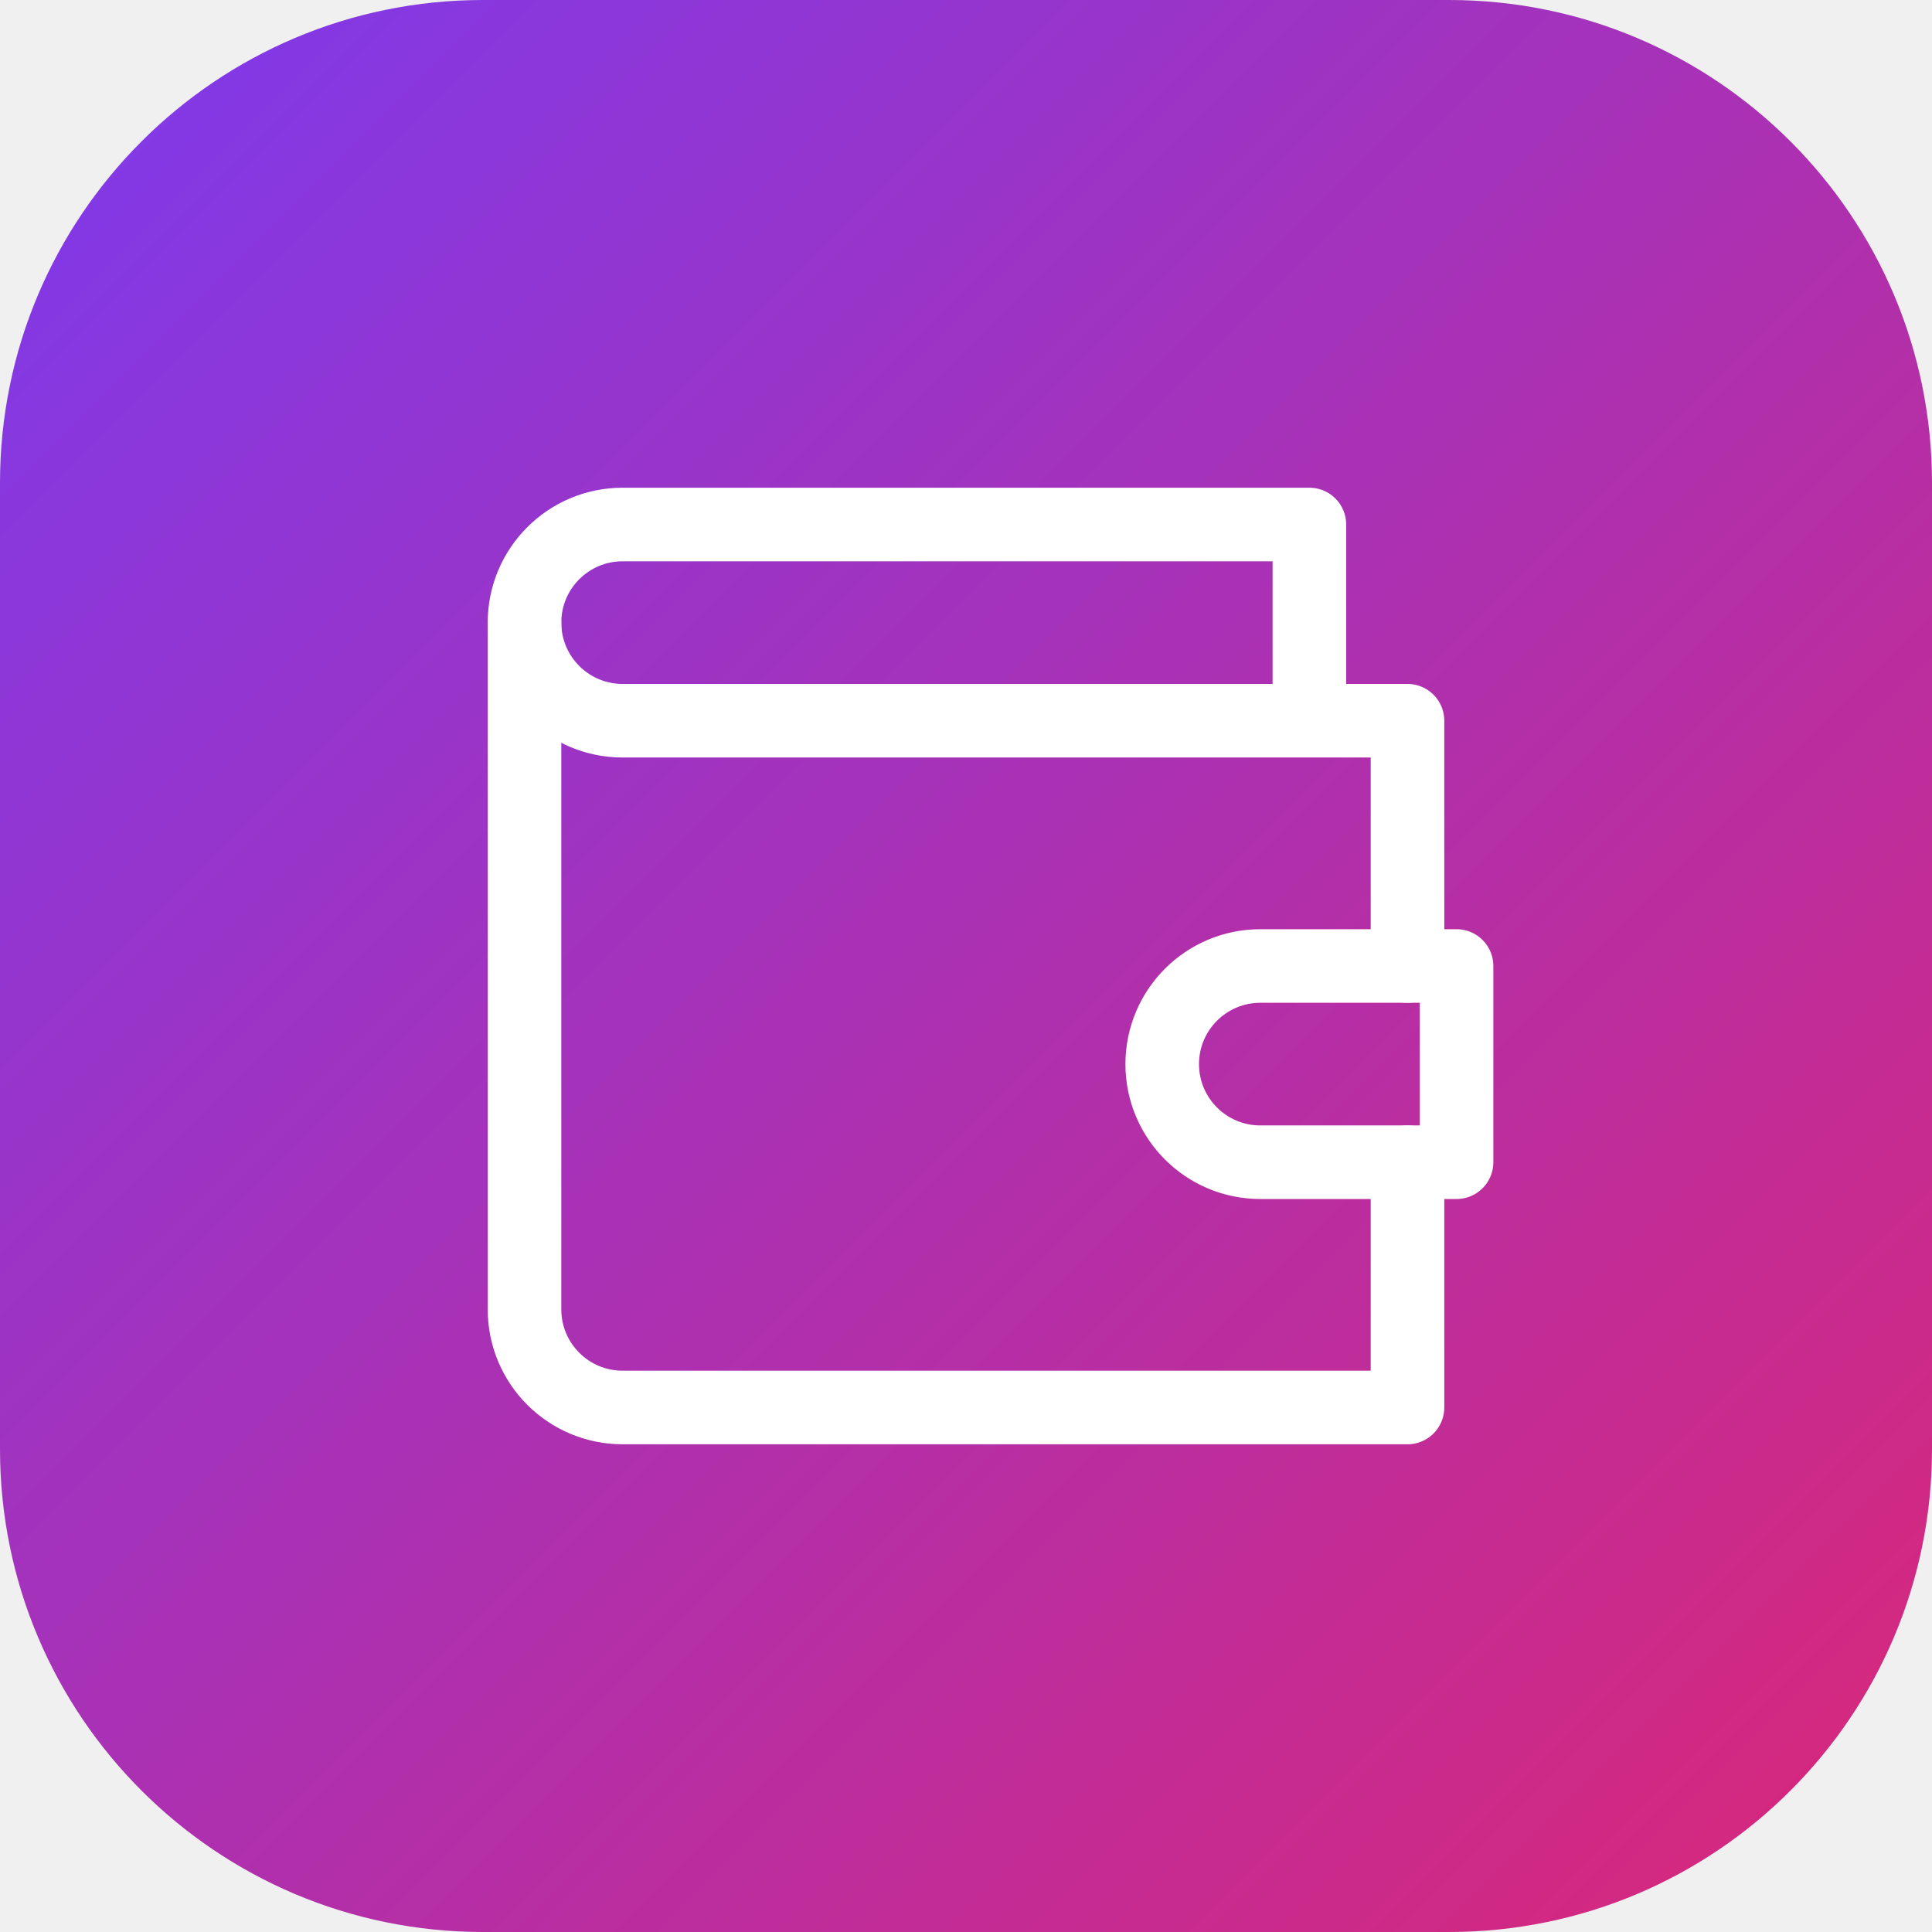
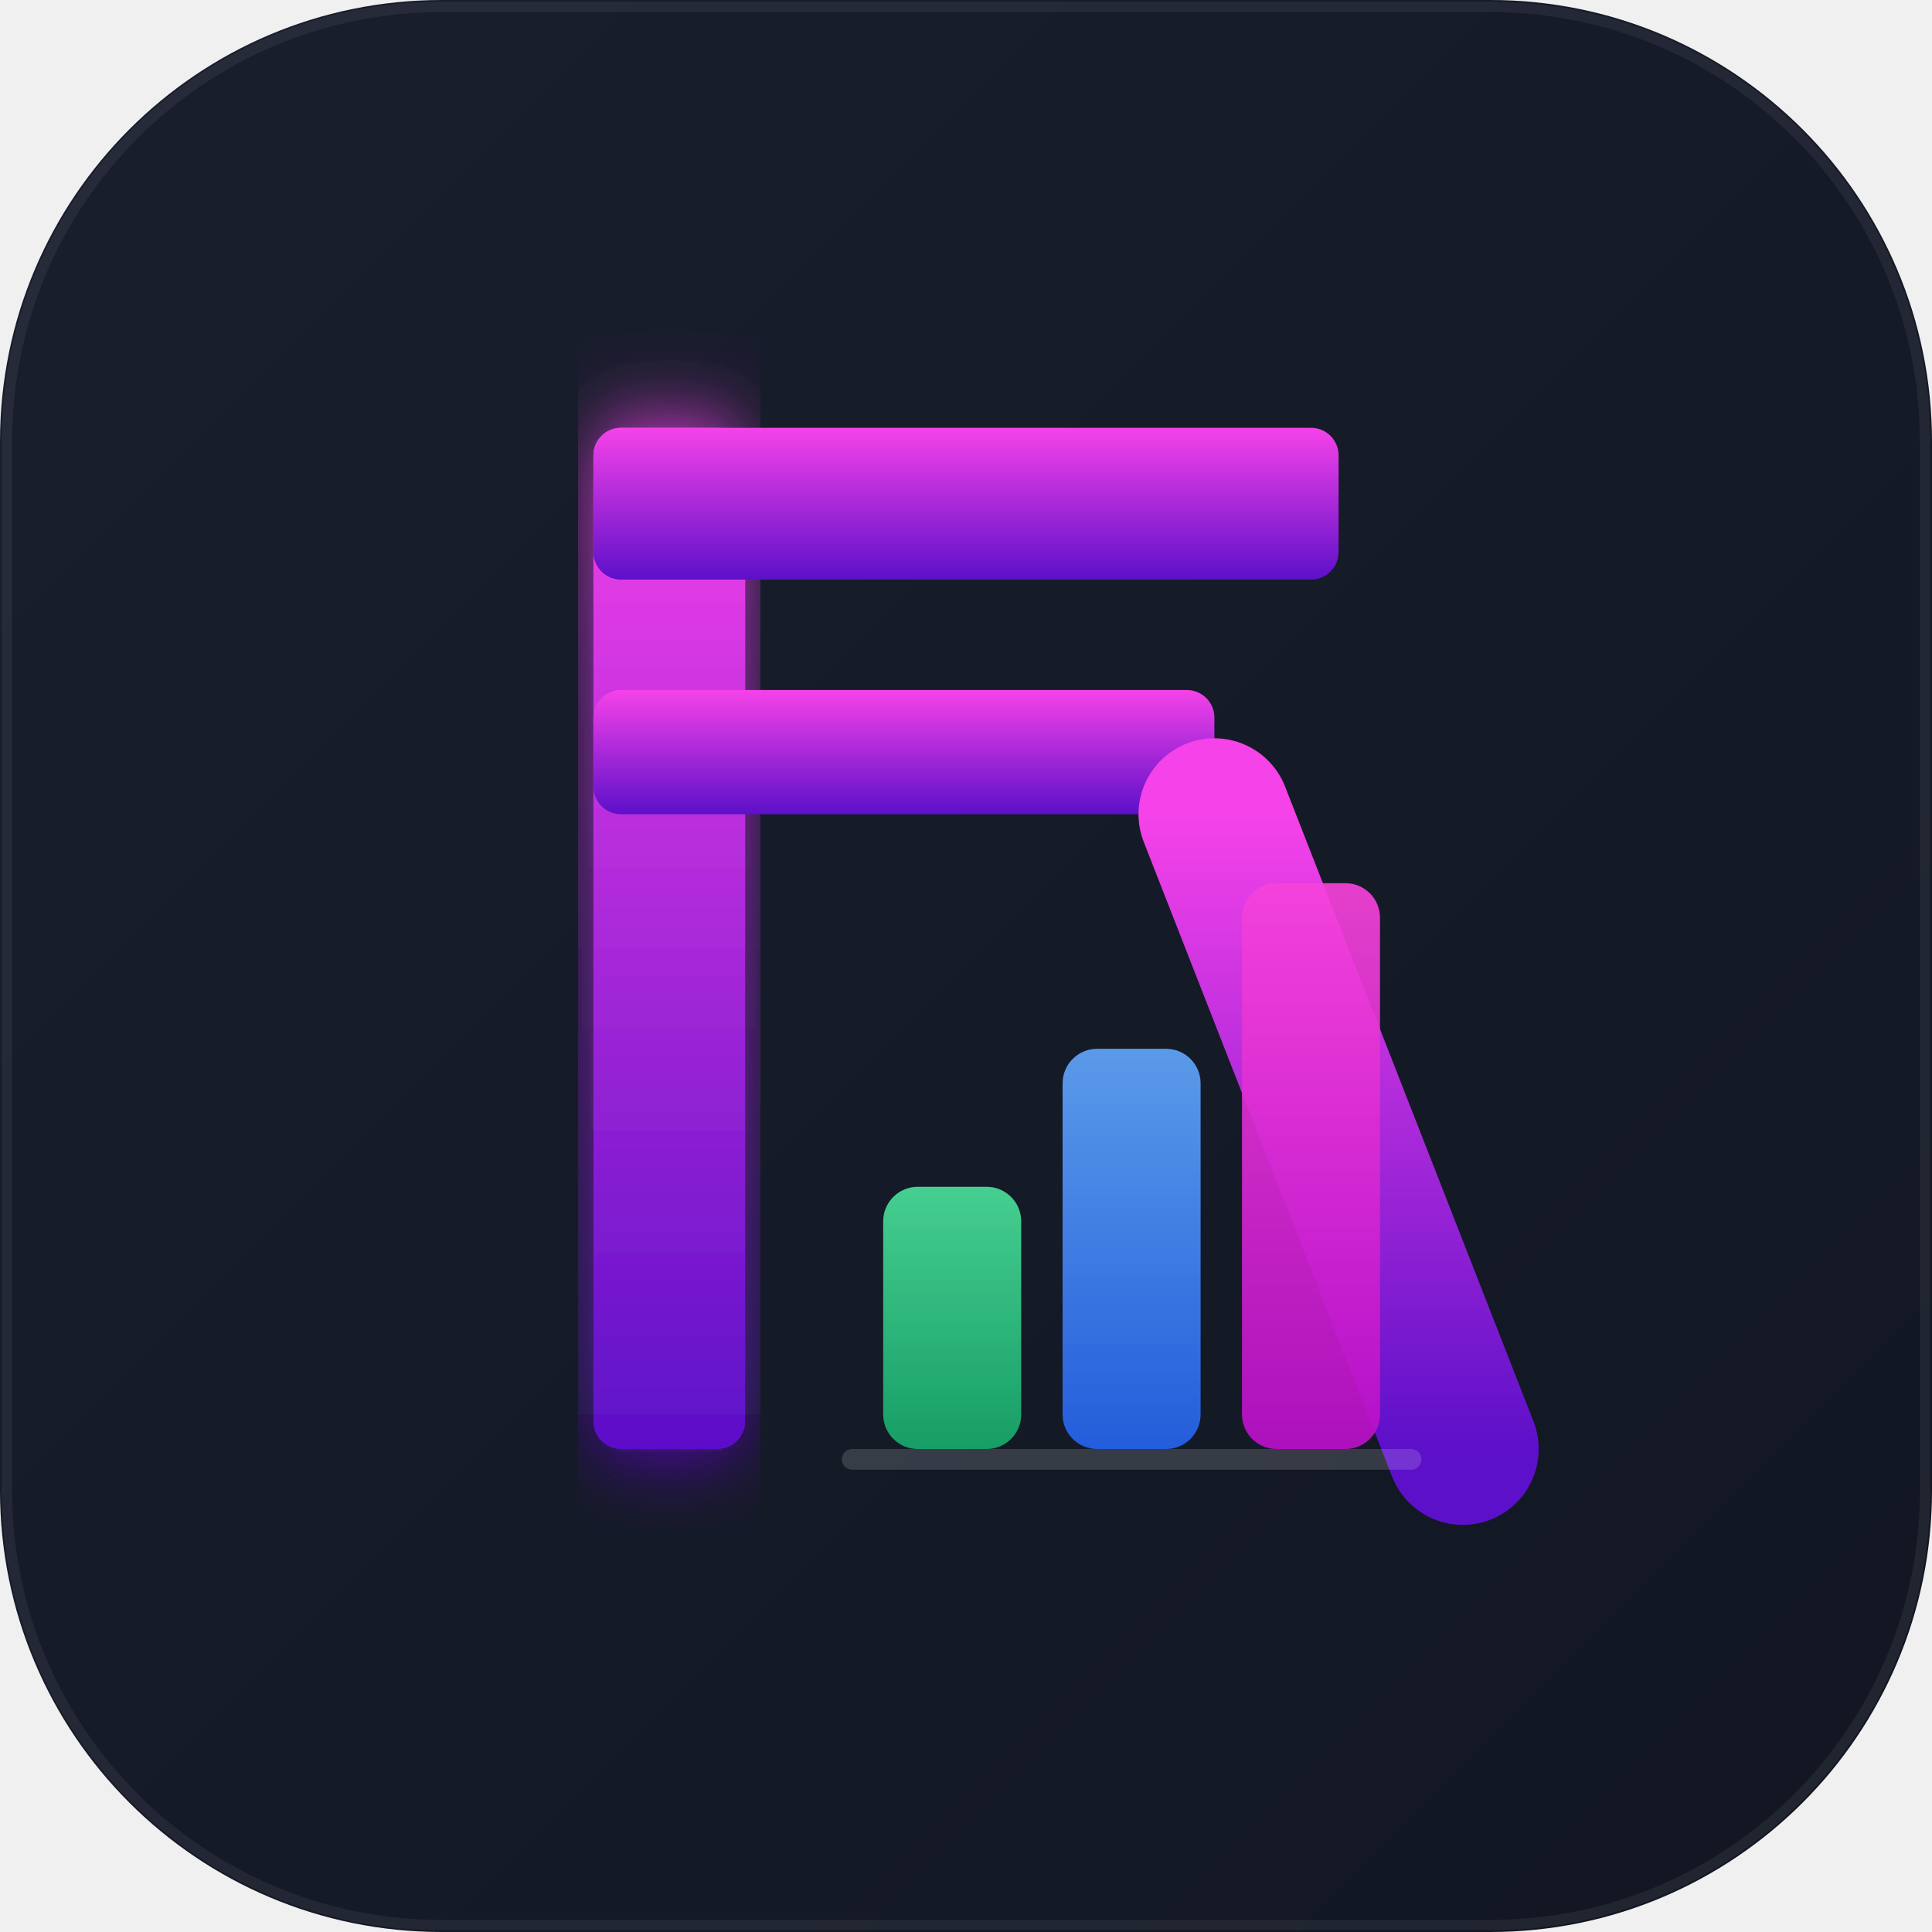
- <svg xmlns="http://www.w3.org/2000/svg" viewBox="0 0 512 512">
+ <svg xmlns="http://www.w3.org/2000/svg" width="512" height="512" viewBox="0 0 280 280">
  <defs>
-     <linearGradient id="bgGrad" x1="0%" y1="0%" x2="100%" y2="100%">
-       <stop offset="0%" stop-color="#7c3aed" />
-       <stop offset="100%" stop-color="#db2777" />
+     <linearGradient id="tile" x1="0" y1="0" x2="1" y2="1">
+       <stop offset="0%" stop-color="#1a1f2e" />
+       <stop offset="100%" stop-color="#111622" />
    </linearGradient>
+     <linearGradient id="gold" x1="0" y1="0" x2="0" y2="1">
+       <stop offset="0%" stop-color="#f542e9" />
+       <stop offset="100%" stop-color="#5d10c9" />
+     </linearGradient>
+     <linearGradient id="bar1" x1="0" y1="0" x2="0" y2="1">
+       <stop offset="0%" stop-color="#4ade9a" />
+       <stop offset="100%" stop-color="#16a96b" />
+     </linearGradient>
+     <linearGradient id="bar2" x1="0" y1="0" x2="0" y2="1">
+       <stop offset="0%" stop-color="#60a5fa" />
+       <stop offset="100%" stop-color="#2563eb" />
+     </linearGradient>
+     <linearGradient id="bar3" x1="0" y1="0" x2="0" y2="1">
+       <stop offset="0%" stop-color="#f542da" />
+       <stop offset="100%" stop-color="#ba10c9" />
+     </linearGradient>
+     <filter id="glow">
+       <feGaussianBlur stdDeviation="6" result="blur" />
+       <feMerge>
+         <feMergeNode in="blur" />
+         <feMergeNode in="SourceGraphic" />
+       </feMerge>
+     </filter>
  </defs>
-   <rect width="512" height="512" rx="128" fill="url(#bgGrad)" />
-   <g transform="translate(100, 100) scale(13)">
-     <path fill="none" stroke="#ffffff" stroke-width="1.5" stroke-linecap="round" stroke-linejoin="round" d="M21 12V7H5a2 2 0 0 1 0-4h14v4" />
-     <path fill="none" stroke="#ffffff" stroke-width="1.5" stroke-linecap="round" stroke-linejoin="round" d="M3 5v14a2 2 0 0 0 2 2h16v-5" />
-     <path fill="none" stroke="#ffffff" stroke-width="1.5" stroke-linecap="round" stroke-linejoin="round" d="M18 12a2 2 0 0 0 0 4h4v-4Z" />
-   </g>
+ 
+   {/* Rounded square tile */}
+   <rect width="280" height="280" rx="64" fill="url(#tile)" />
+ 
+   {/* Subtle inner ring */}
+   <rect x="1" y="1" width="278" height="278" rx="63" fill="none" stroke="rgba(255,255,255,0.06)" stroke-width="1.5" />
+ 
+   {/* Rupee symbol */}
+   <rect x="86" y="62" width="22" height="148" rx="4" fill="url(#gold)" filter="url(#glow)" />
+   <rect x="86" y="62" width="108" height="22" rx="4" fill="url(#gold)" />
+   <rect x="86" y="100" width="90" height="18" rx="4" fill="url(#gold)" />
+   <line x1="176" y1="118" x2="212" y2="210" stroke="url(#gold)" stroke-width="22" stroke-linecap="round" />
+ 
+   {/* Ascending chart bars */}
+   <rect x="128" y="172" width="20" height="38" rx="5" fill="url(#bar1)" opacity="0.92" />
+   <rect x="154" y="152" width="20" height="58" rx="5" fill="url(#bar2)" opacity="0.92" />
+   <rect x="180" y="128" width="20" height="82" rx="5" fill="url(#bar3)" opacity="0.92" />
+ 
+   {/* Baseline */}
+   <rect x="122" y="210" width="84" height="3" rx="1.5" fill="rgba(255,255,255,0.15)" />
</svg>
